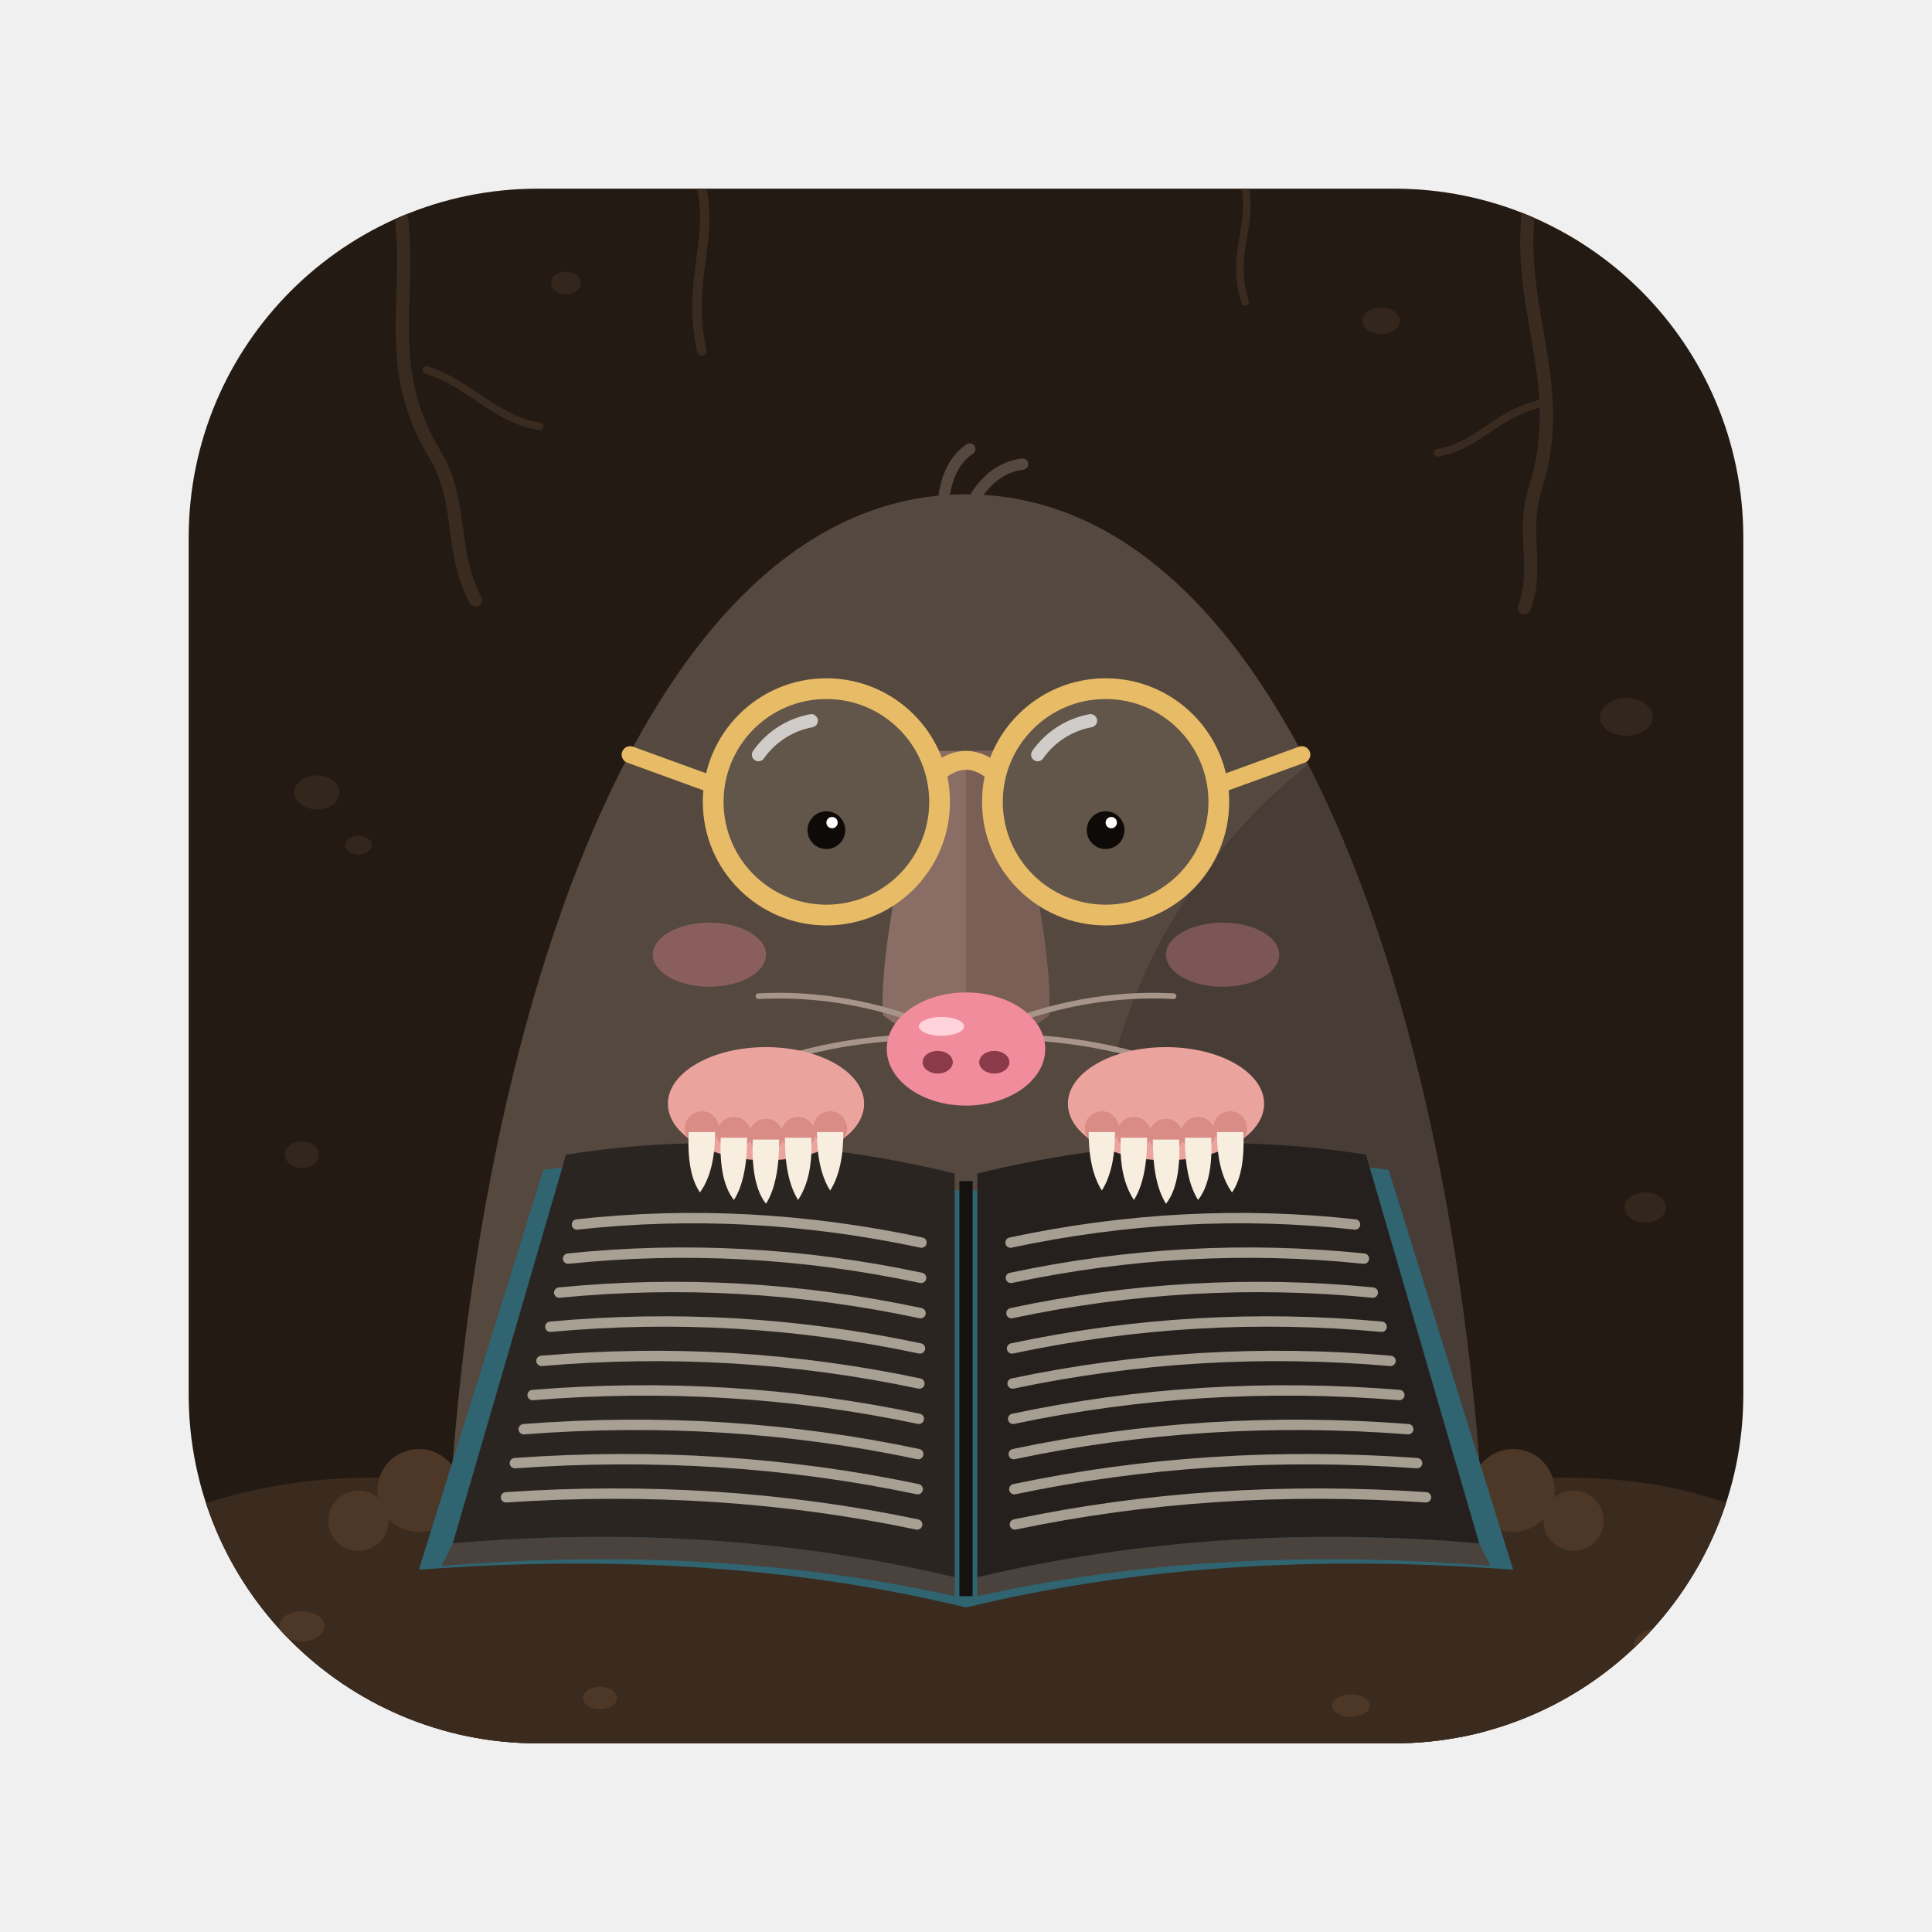
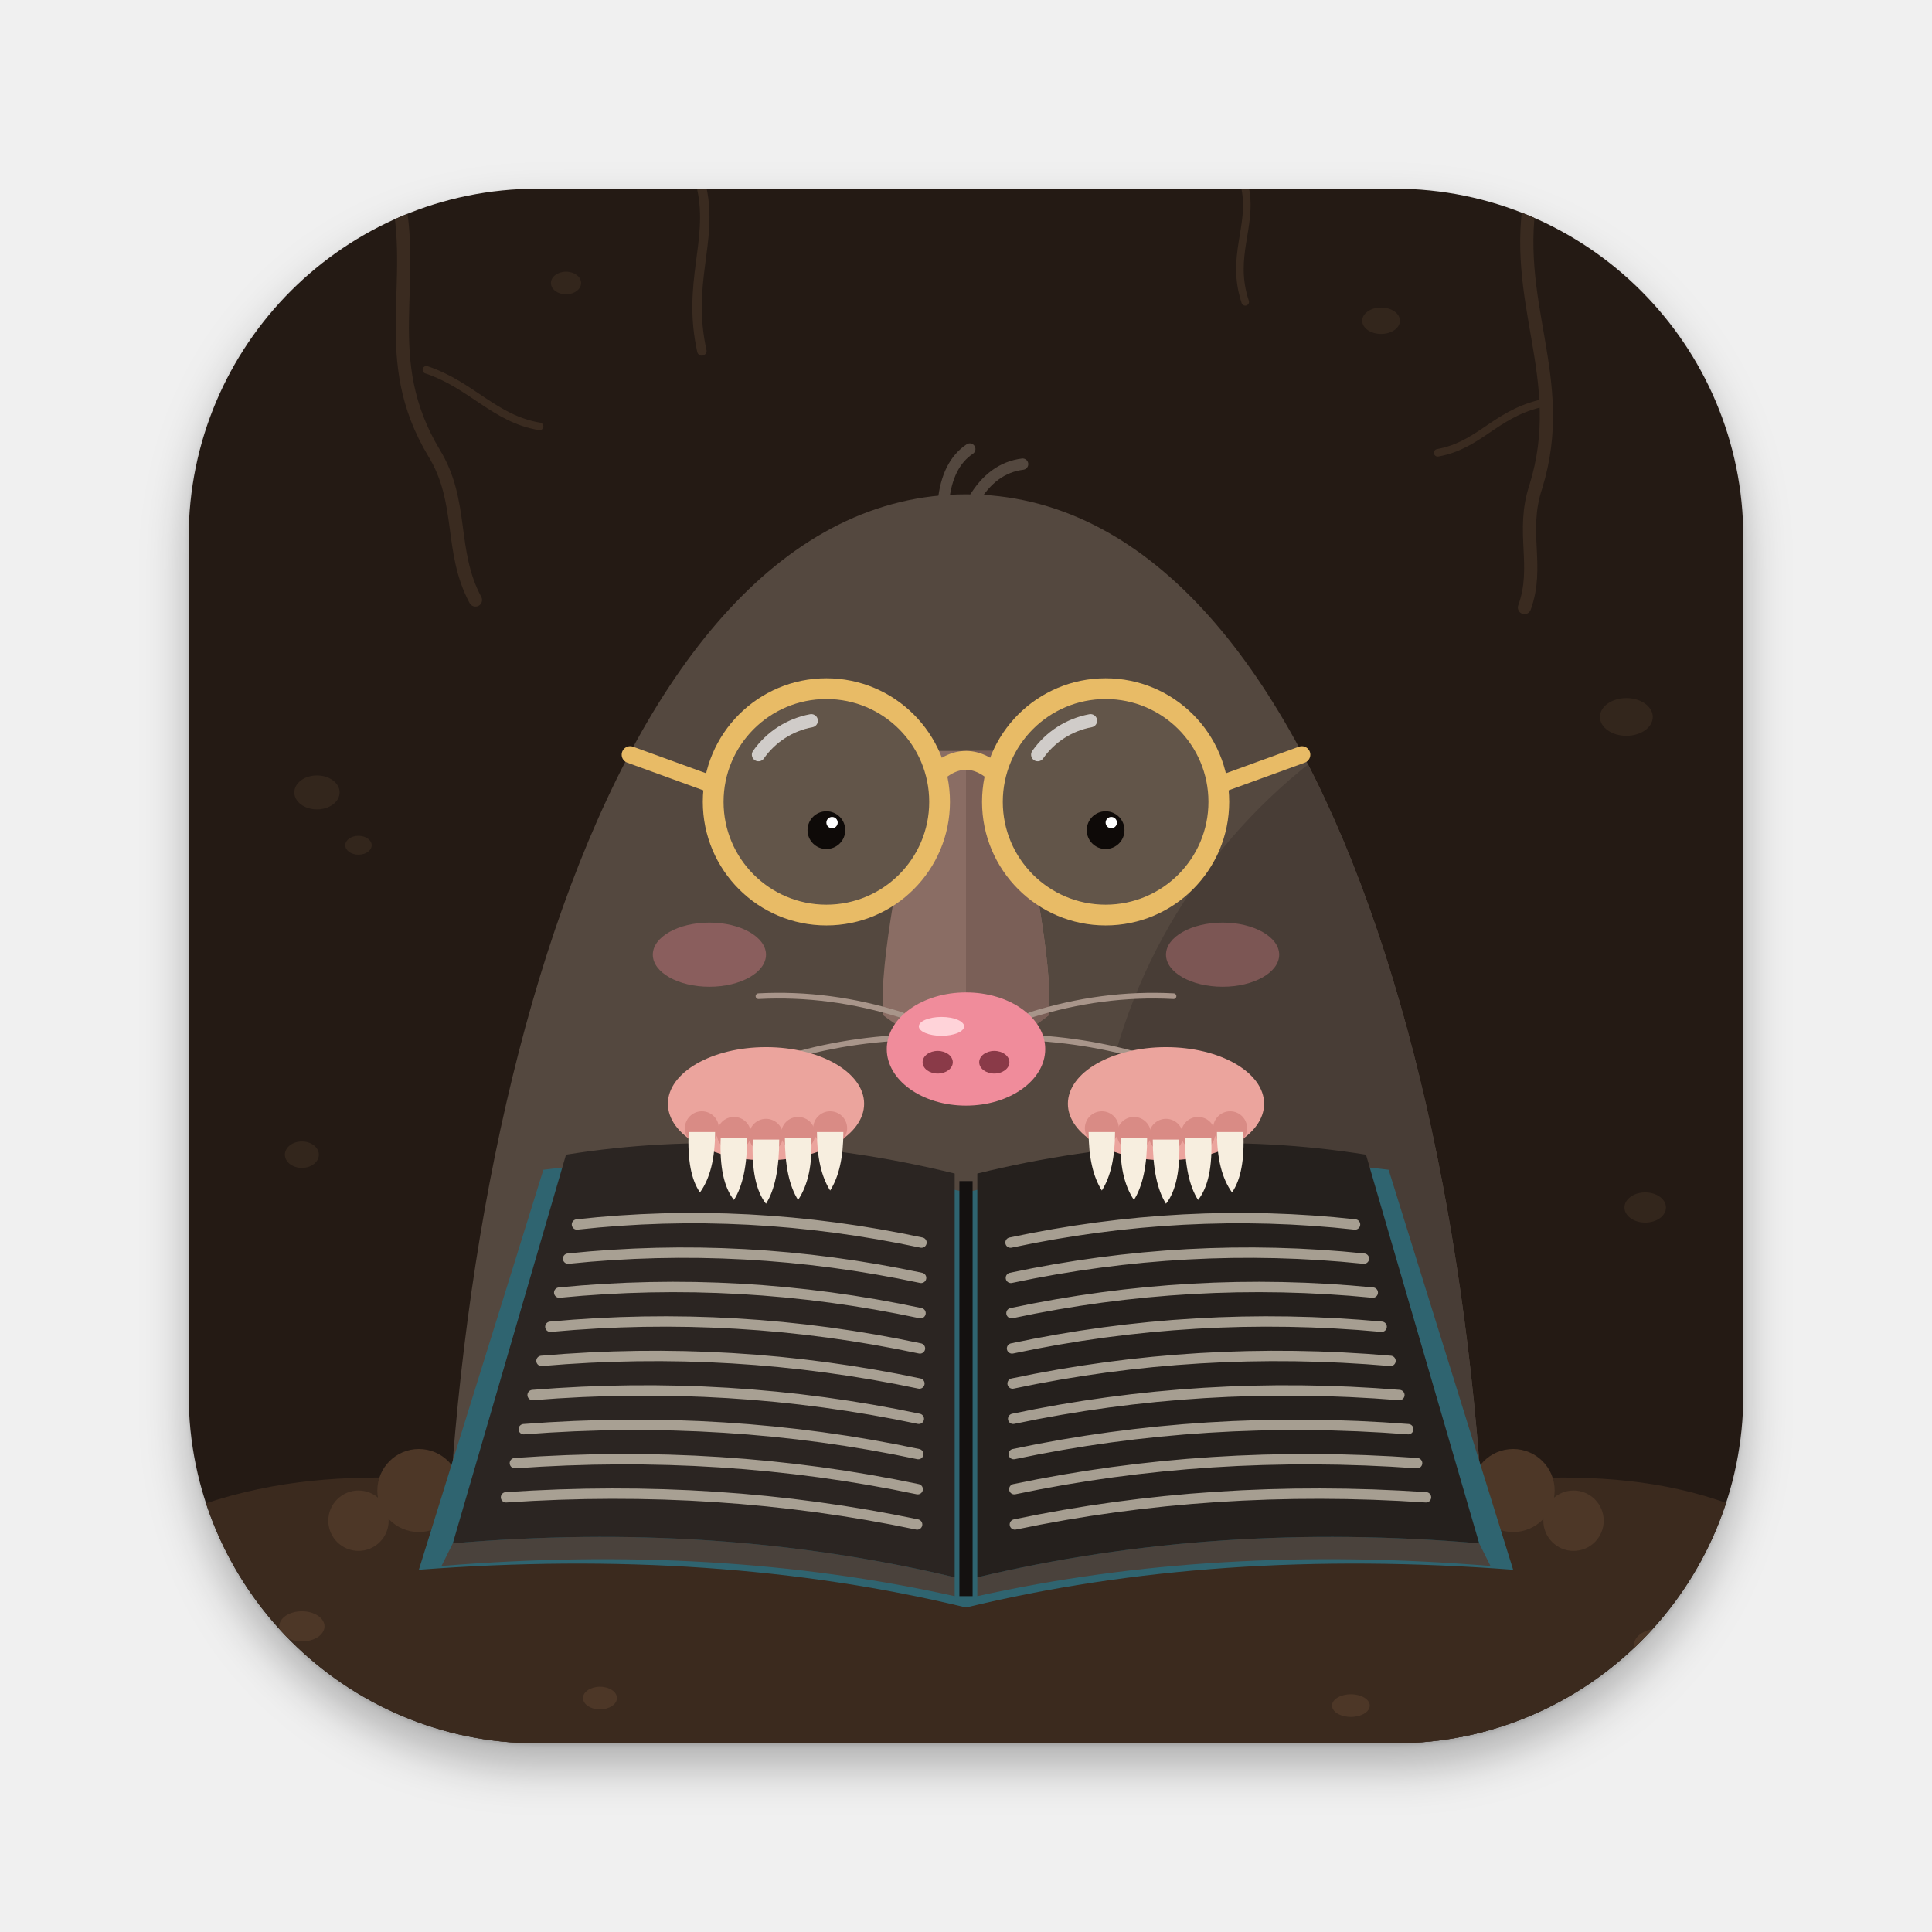
<svg xmlns="http://www.w3.org/2000/svg" xmlns:xlink="http://www.w3.org/1999/xlink" viewBox="0 0 1024 1024" width="1024" height="1024">
  <defs>
    <clipPath id="squircle">
      <rect x="100" y="100" width="824" height="824" rx="185" ry="185" />
    </clipPath>
    <clipPath id="bodyClip">
      <path d="M 236 940 C 226 620, 320 262, 512 262 C 704 262, 798 620, 788 940 Z" />
    </clipPath>
    <g id="text" fill="none" stroke-width="5.5" stroke-linecap="round">
      <path d="M 305.8 649.0 Q 396.4 639.0 488.4 658.6" />
      <path d="M 718.2 649.0 Q 627.6 639.0 535.6 658.6" />
      <path d="M 301.1 667.1 Q 394.5 657.4 488.2 677.3" />
      <path d="M 722.9 667.1 Q 629.5 657.4 535.8 677.3" />
      <path d="M 296.4 685.1 Q 392.6 675.7 487.9 696.0" />
      <path d="M 727.6 685.1 Q 631.4 675.7 536.1 696.0" />
      <path d="M 291.7 703.2 Q 390.7 694.1 487.6 714.7" />
      <path d="M 732.3 703.2 Q 633.3 694.1 536.4 714.7" />
      <path d="M 287.0 721.3 Q 388.8 712.5 487.3 733.3" />
      <path d="M 737.0 721.3 Q 635.2 712.5 536.7 733.3" />
      <path d="M 282.3 739.4 Q 387.0 730.9 487.0 752.0" />
      <path d="M 741.7 739.4 Q 637.0 730.9 537.0 752.0" />
      <path d="M 277.6 757.5 Q 385.1 749.2 486.7 770.7" />
      <path d="M 746.4 757.5 Q 638.9 749.2 537.3 770.7" />
      <path d="M 272.9 775.5 Q 383.2 767.6 486.4 789.3" />
      <path d="M 751.1 775.5 Q 640.8 767.6 537.6 789.3" />
      <path d="M 268.2 793.6 Q 381.3 786.0 486.1 808.0" />
      <path d="M 755.8 793.6 Q 642.7 786.0 537.9 808.0" />
    </g>
    <g id="pawL">
      <ellipse cx="406" cy="585" rx="52" ry="30" fill="#eba49d" />
      <g fill="#d98b85">
        <circle cx="372" cy="598" r="9" />
        <circle cx="389" cy="601" r="9" />
        <circle cx="406" cy="602" r="9" />
        <circle cx="423" cy="601" r="9" />
        <circle cx="440" cy="598" r="9" />
      </g>
      <g fill="#f7eedf">
        <path d="M 365 600 Q 364 622 371 632 Q 379 621 379 600 Z" />
        <path d="M 382 603 Q 381 626 389 636 Q 396 625 396 603 Z" />
        <path d="M 399 604 Q 398 628 406 638 Q 413 627 413 604 Z" />
        <path d="M 416 603 Q 416 625 423 636 Q 431 624 430 603 Z" />
        <path d="M 433 600 Q 433 620 440 631 Q 447 620 447 600 Z" />
      </g>
    </g>
+     <filter id="shadow" x="-10%" y="-10%" width="120%" height="125%" color-interpolation-filters="sRGB">
+       <feGaussianBlur in="SourceAlpha" stdDeviation="12" result="soft" />
+       <feOffset in="soft" dy="12" result="softOffset" />
+       <feComponentTransfer in="softOffset" result="softShadow">
+         <feFuncA type="linear" slope="0.28" />
+       </feComponentTransfer>
+       <feGaussianBlur in="SourceAlpha" stdDeviation="1" result="edge" />
+       <feOffset in="edge" dy="1" result="edgeOffset" />
+       <feComponentTransfer in="edgeOffset" result="edgeShadow">
+         <feFuncA type="linear" slope="0.12" />
+       </feComponentTransfer>
+       <feMerge>
+         <feMergeNode in="softShadow" />
+         <feMergeNode in="edgeShadow" />
+       </feMerge>
+     </filter>
  </defs>
+   <rect x="100" y="100" width="824" height="824" rx="185" ry="185" fill="#000" filter="url(#shadow)" />
  <g clip-path="url(#squircle)">
    <rect x="100" y="100" width="824" height="824" fill="#241a14" />
    <g fill="none" stroke="#3a2b20" stroke-linecap="round">
      <path d="M 210 100 C 222 150, 200 190, 230 240 C 246 266, 238 292, 252 318" stroke-width="7" />
      <path d="M 226 196 C 250 204, 262 222, 286 226" stroke-width="4" />
      <path d="M 372 100 C 378 128, 364 150, 372 186" stroke-width="5" />
      <path d="M 812 100 C 800 160, 832 200, 814 258 C 806 282, 816 300, 808 322" stroke-width="7" />
      <path d="M 816 214 C 792 220, 784 236, 762 240" stroke-width="4" />
      <path d="M 660 100 C 664 120, 652 136, 660 160" stroke-width="4" />
    </g>
    <g fill="#33261c">
      <ellipse cx="168" cy="420" rx="12" ry="9" />
      <ellipse cx="190" cy="448" rx="7" ry="5" />
      <ellipse cx="862" cy="380" rx="14" ry="10" />
      <ellipse cx="160" cy="612" rx="9" ry="7" />
      <ellipse cx="872" cy="640" rx="11" ry="8" />
      <ellipse cx="300" cy="150" rx="8" ry="6" />
      <ellipse cx="732" cy="170" rx="10" ry="7" />
    </g>
    <path d="M 236 940 C 226 620, 320 262, 512 262 C 704 262, 798 620, 788 940 Z" fill="#54483f" />
    <circle cx="880" cy="640" r="300" fill="#483d36" clip-path="url(#bodyClip)" />
    <g fill="none" stroke="#54483f" stroke-width="6" stroke-linecap="round">
      <path d="M 500 266 Q 502 246 514 238" />
      <path d="M 516 265 Q 526 248 542 246" />
    </g>
    <ellipse cx="376" cy="506" rx="30" ry="17" fill="#8a5e5d" />
    <ellipse cx="648" cy="506" rx="30" ry="17" fill="#7c5654" />
    <path d="M 488 398 C 478 455, 466 508, 468 538 Q 512 572 556 538 C 558 508, 546 455, 536 398 Z" fill="#8a6d64" />
    <path d="M 512 398 L 536 398 C 546 455, 558 508, 556 538 Q 536 554 512 558 Z" fill="#7a5f57" />
    <g fill="none" stroke="#a8958a" stroke-width="3" stroke-linecap="round">
      <path d="M 478 538 Q 440 526 402 528" />
      <path d="M 478 550 Q 440 552 406 564" />
      <path d="M 546 538 Q 584 526 622 528" />
      <path d="M 546 550 Q 584 552 618 564" />
    </g>
    <ellipse cx="512" cy="556" rx="42" ry="30" fill="#f08c9b" />
    <ellipse cx="497" cy="563" rx="8" ry="6" fill="#8a3a48" />
    <ellipse cx="527" cy="563" rx="8" ry="6" fill="#8a3a48" />
    <ellipse cx="499" cy="544" rx="12" ry="5" fill="#ffd3d9" />
    <g fill="none" stroke="#e8bb66" stroke-linecap="round">
      <path d="M 378 416 L 334 400" stroke-width="9" />
      <path d="M 646 416 L 690 400" stroke-width="9" />
      <path d="M 494 412 Q 512 394 530 412" stroke-width="10" />
    </g>
    <circle cx="438" cy="425" r="60" fill="#625549" stroke="#e8bb66" stroke-width="11" />
    <circle cx="586" cy="425" r="60" fill="#625549" stroke="#e8bb66" stroke-width="11" />
    <circle cx="438" cy="440" r="10" fill="#0e0a08" />
    <circle cx="586" cy="440" r="10" fill="#0e0a08" />
    <circle cx="441" cy="436" r="3" fill="#ffffff" />
    <circle cx="589" cy="436" r="3" fill="#ffffff" />
    <g fill="none" stroke="#ffffff" stroke-width="7" stroke-linecap="round" opacity="0.7">
      <path d="M 402 400 A 44 44 0 0 1 430 382" />
      <path d="M 550 400 A 44 44 0 0 1 578 382" />
    </g>
    <path d="M 100 800 C 180 770, 250 790, 300 786 C 400 778, 620 778, 724 786 C 780 790, 850 770, 924 800 L 924 924 L 100 924 Z" fill="#3b2a1e" />
    <g fill="#4d3727">
      <circle cx="222" cy="790" r="22" />
      <circle cx="190" cy="806" r="16" />
      <circle cx="252" cy="800" r="14" />
      <circle cx="802" cy="790" r="22" />
      <circle cx="834" cy="806" r="16" />
      <circle cx="772" cy="800" r="14" />
      <ellipse cx="160" cy="862" rx="12" ry="8" />
      <ellipse cx="880" cy="872" rx="14" ry="9" />
      <ellipse cx="318" cy="900" rx="9" ry="6" />
      <ellipse cx="716" cy="904" rx="10" ry="6" />
    </g>
    <path d="M 512 632 Q 400 606 288 620 L 222 832 Q 380 820 512 852 Q 644 820 802 832 L 736 620 Q 624 606 512 632 Z" fill="#2f6470" />
    <path d="M 240 818 Q 380 806 506 836 L 506 846 Q 380 818 234 830 Z" fill="#4a423c" />
    <path d="M 784 818 Q 644 806 518 836 L 518 846 Q 644 818 790 830 Z" fill="#4a423c" />
    <path d="M 506 622 Q 400 596 300 612 L 240 818 Q 380 806 506 836 Z" fill="#2b2522" />
    <path d="M 518 622 Q 624 596 724 612 L 784 818 Q 644 806 518 836 Z" fill="#25201d" />
    <path d="M 512 626 L 512 846" stroke="#141110" stroke-width="7" />
    <use xlink:href="#text" stroke="#fbf1de" stroke-opacity="0.6" />
    <use xlink:href="#pawL" />
    <use xlink:href="#pawL" transform="matrix(-1 0 0 1 1024 0)" />
  </g>
</svg>
